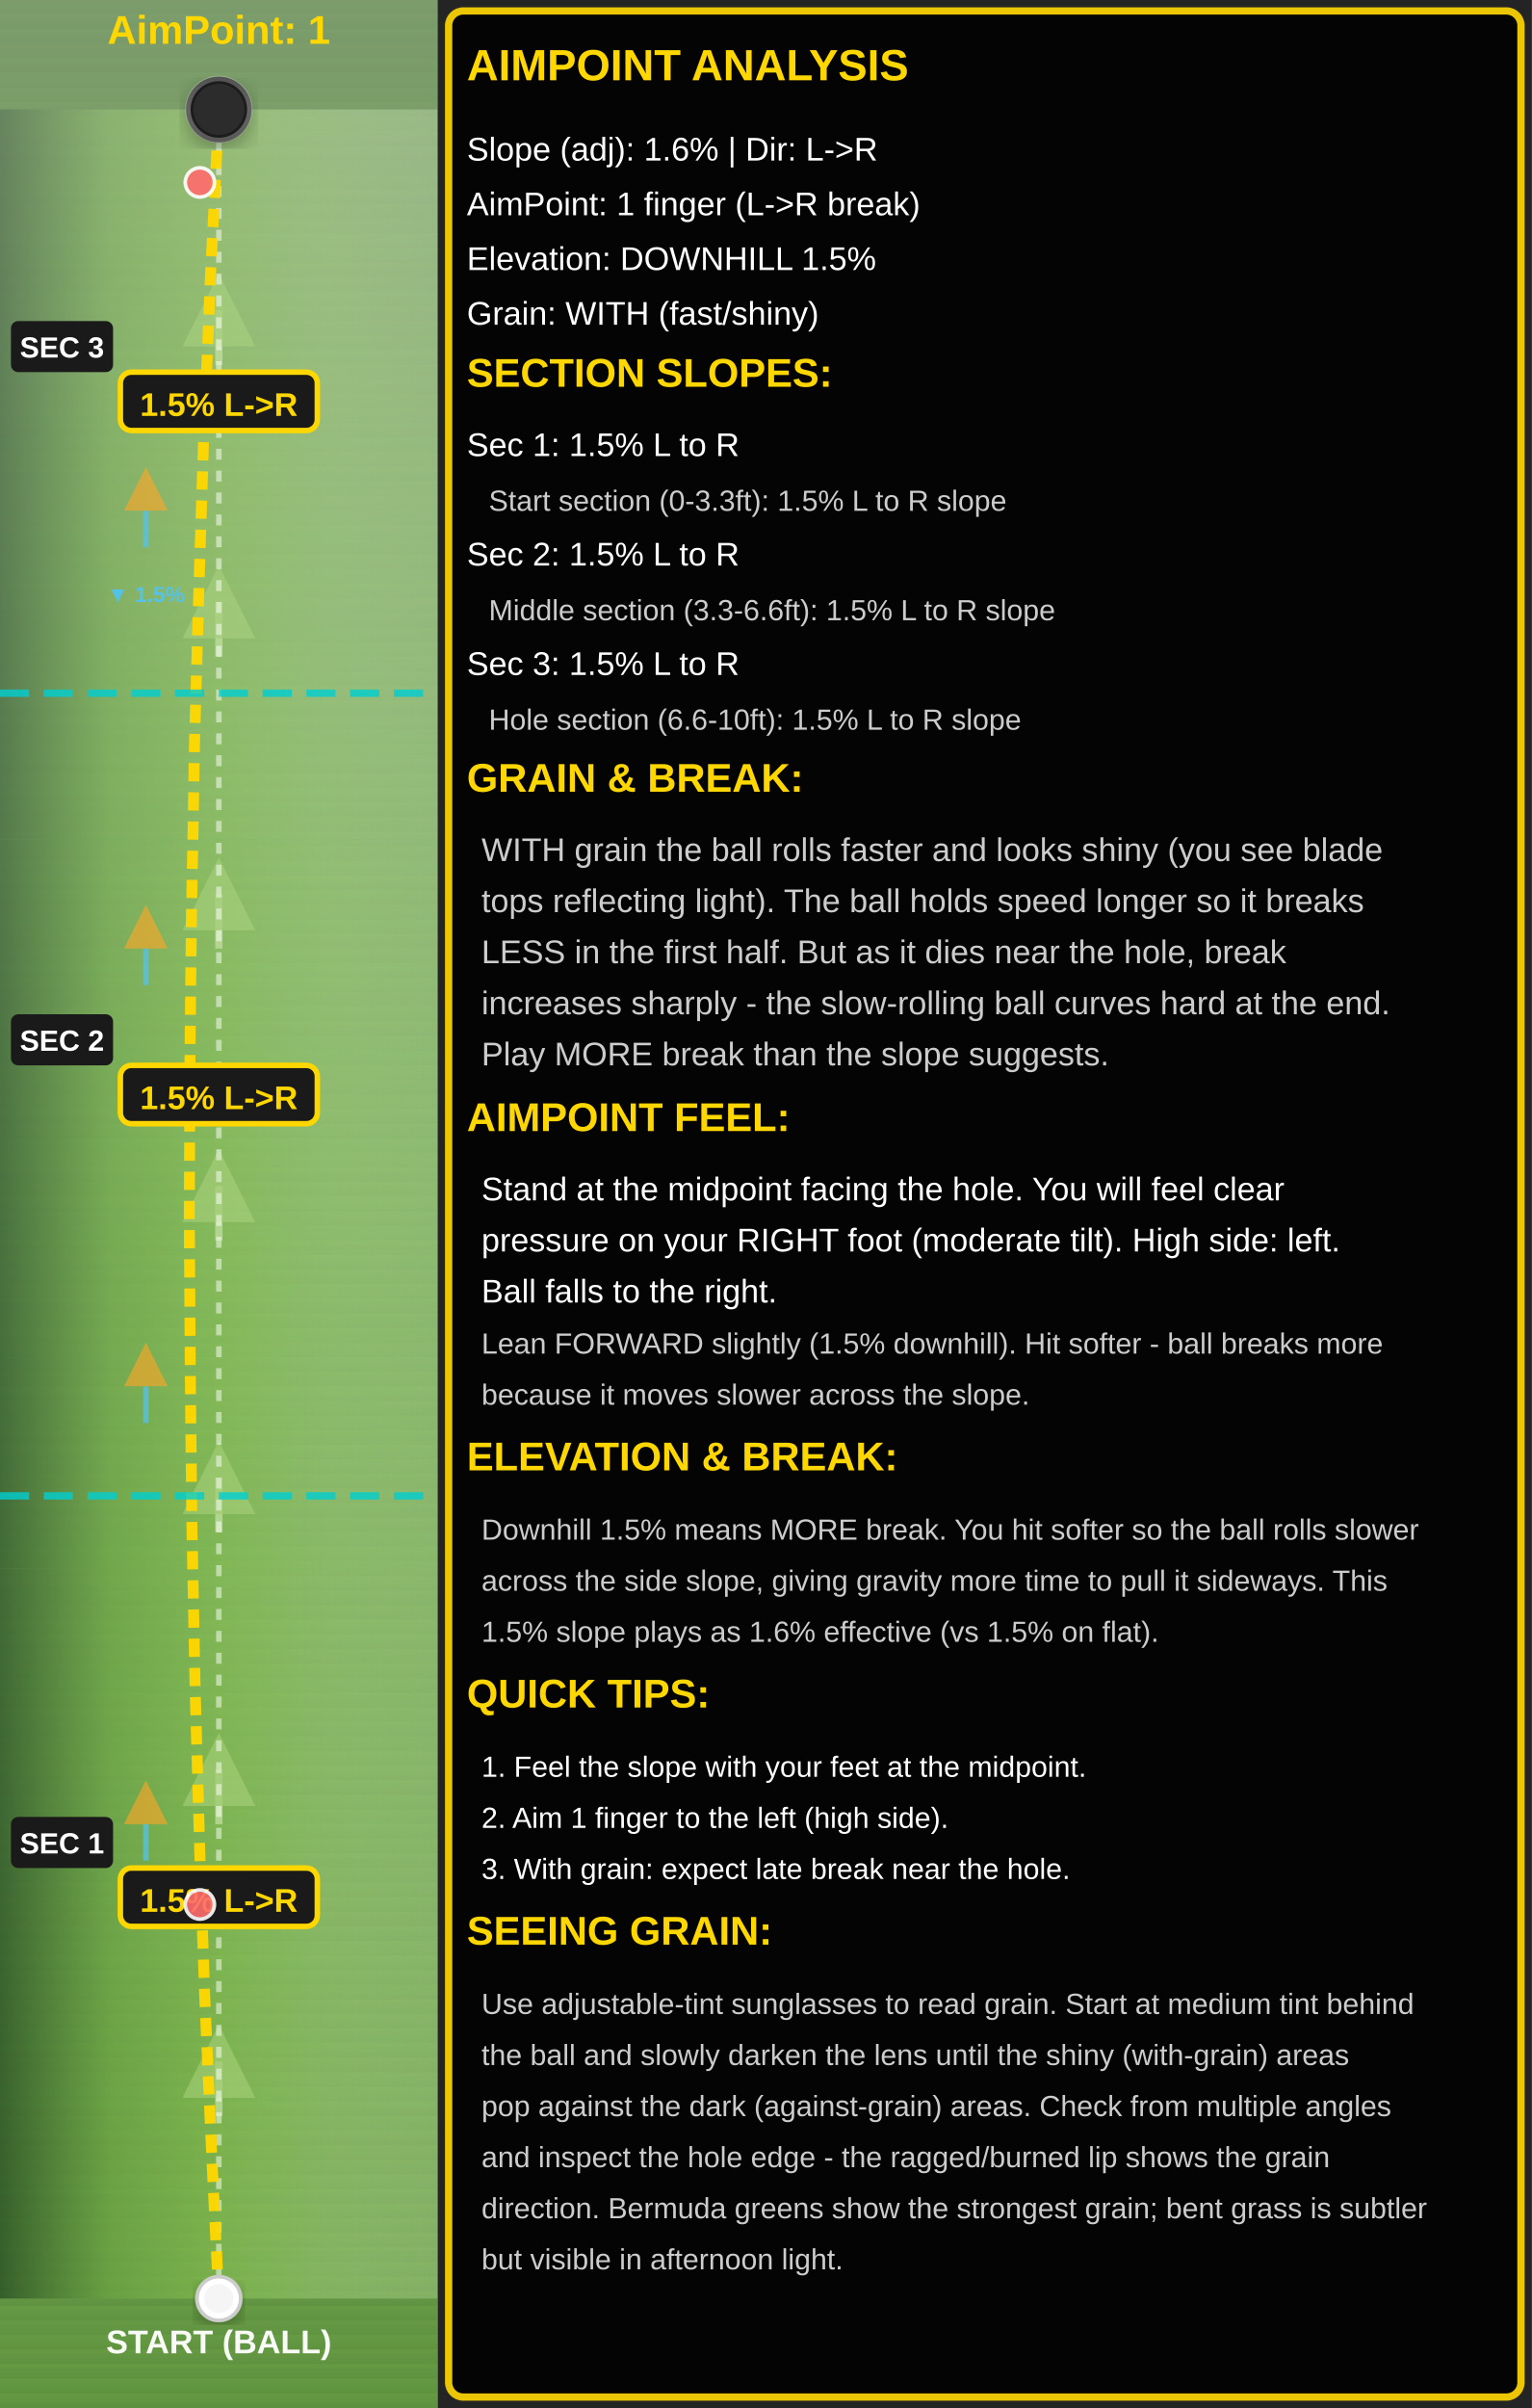
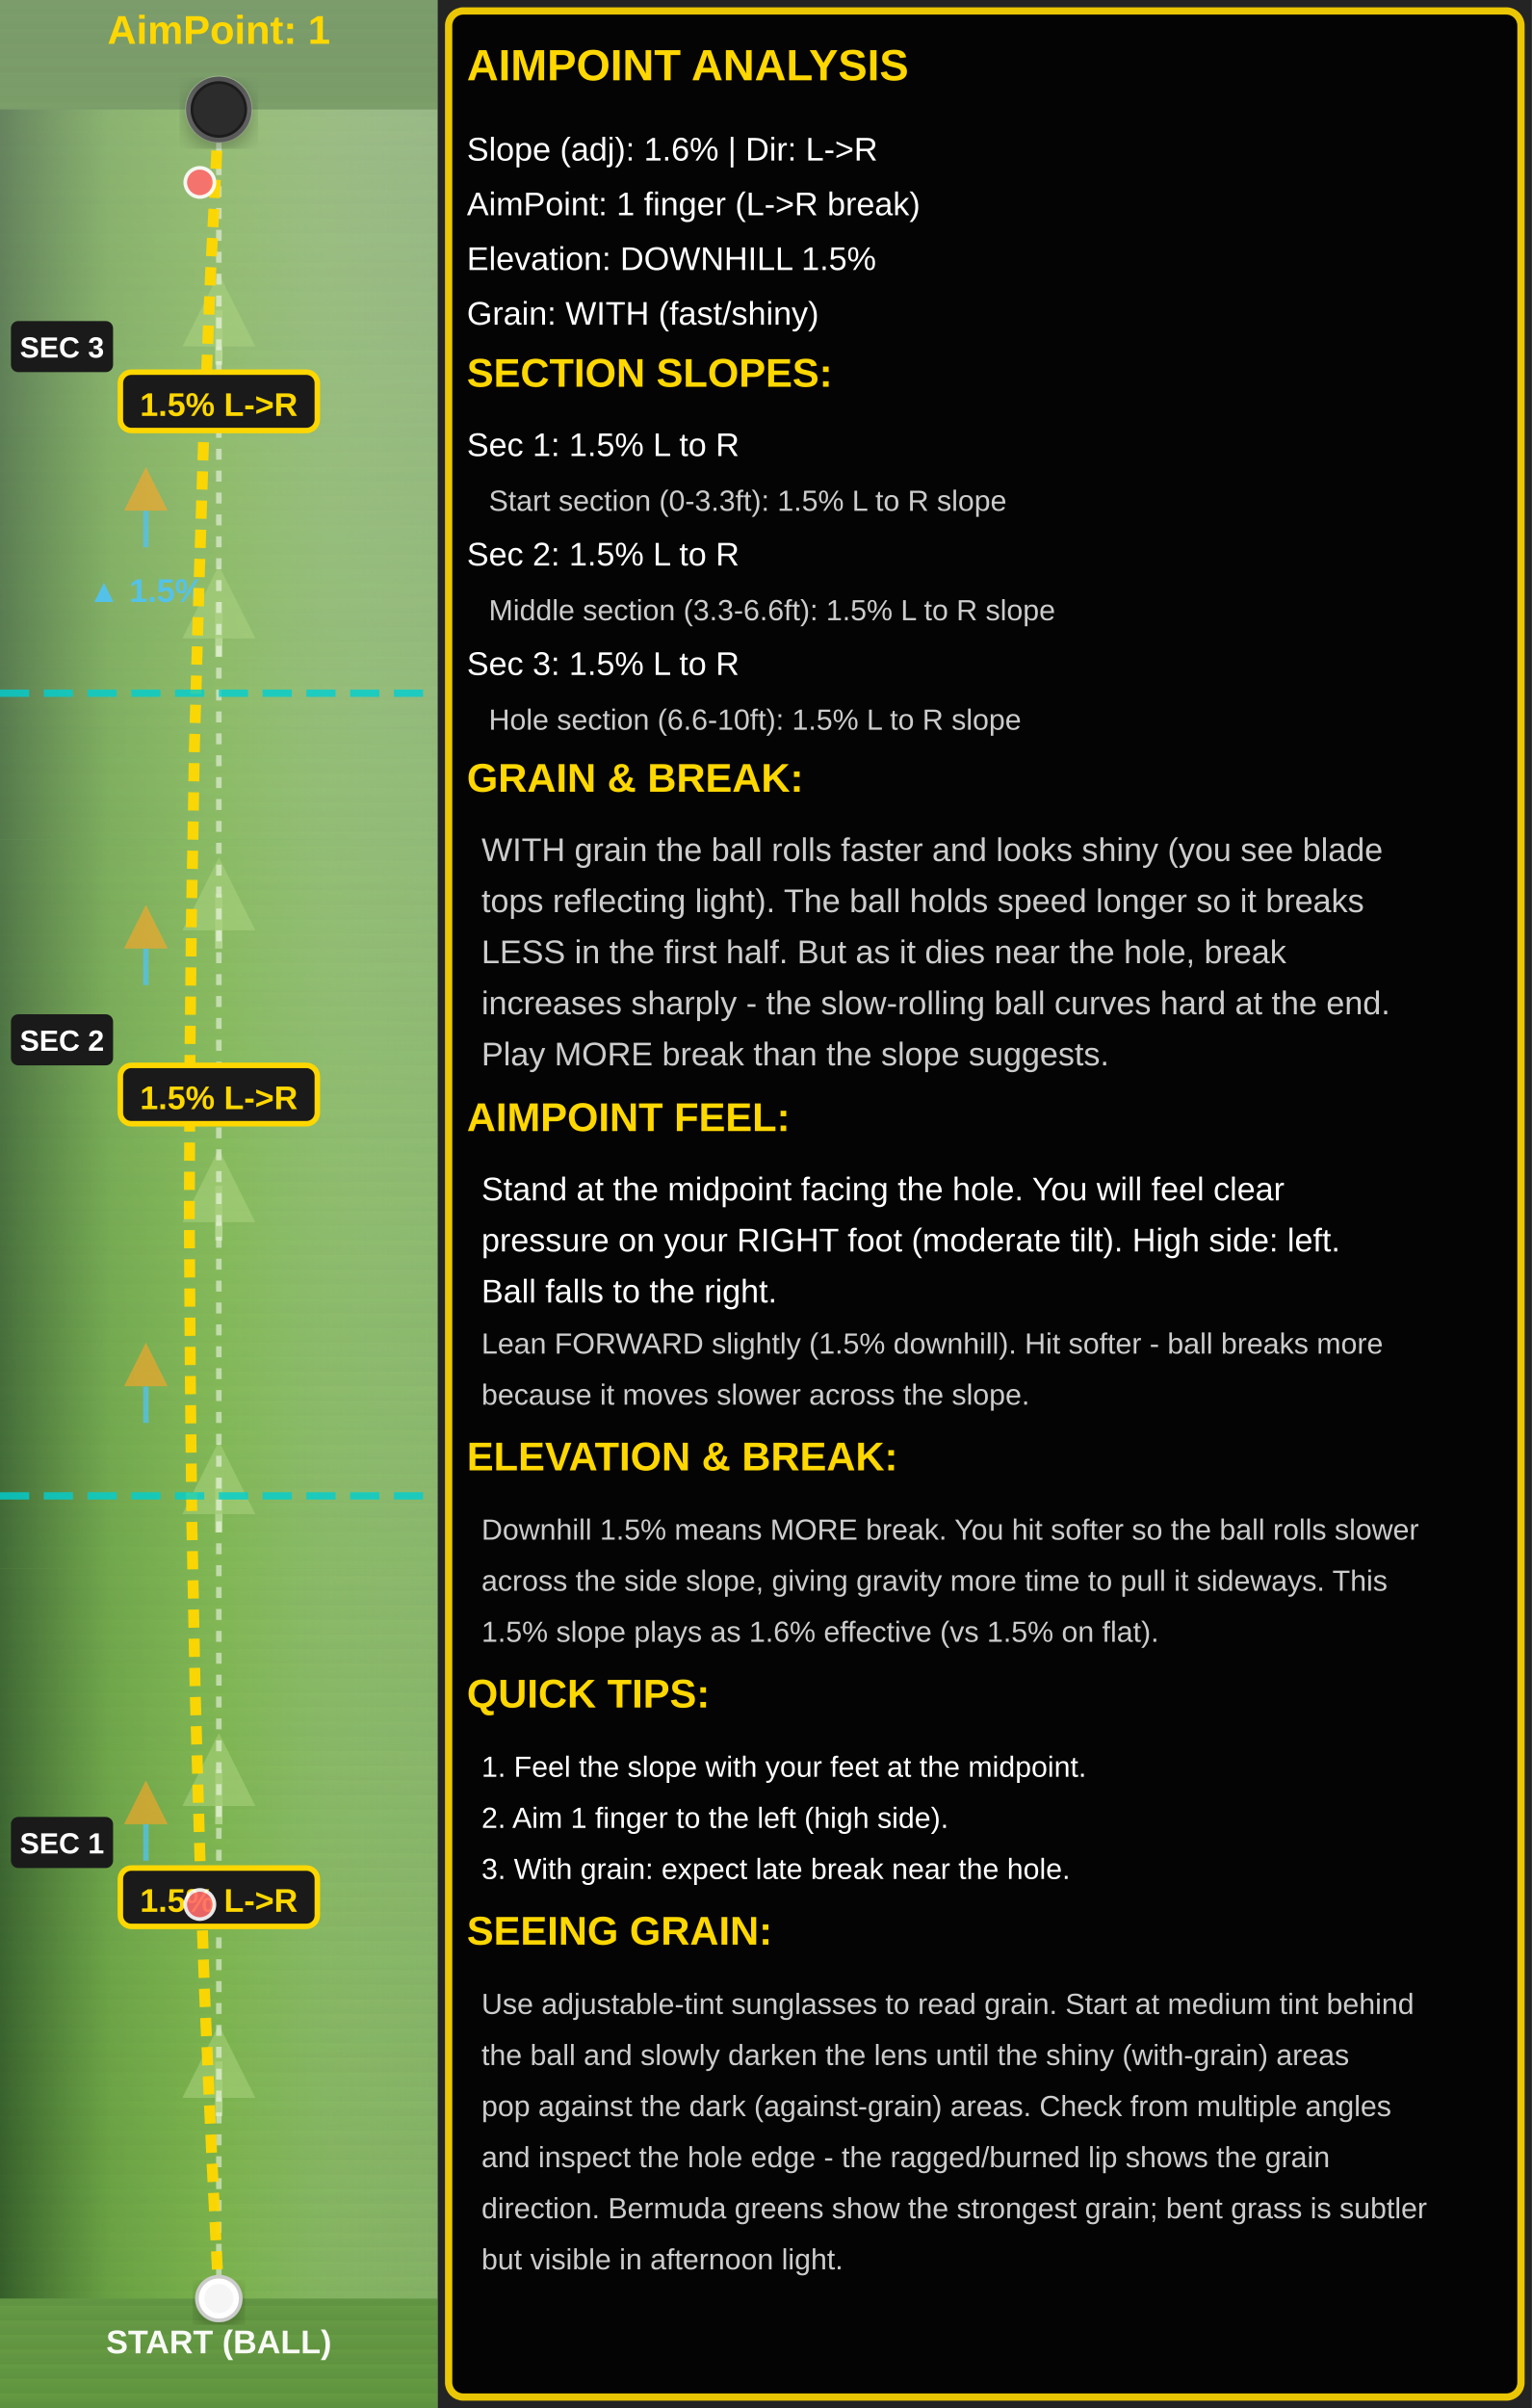
<svg xmlns="http://www.w3.org/2000/svg" width="420" height="660">
  <defs>
    <linearGradient id="baseGreen" x1="0%" y1="0%" x2="0%" y2="100%">
      <stop offset="0%" style="stop-color:#689F38;stop-opacity:1" />
      <stop offset="50%" style="stop-color:#558B2F;stop-opacity:1" />
      <stop offset="100%" style="stop-color:#4A7C27;stop-opacity:1" />
    </linearGradient>
    <linearGradient id="grainGradient" x1="0%" y1="0%" x2="0%" y2="100%">
      <stop offset="0%" style="stop-color:#E8F5E9;stop-opacity:0.6" />
      <stop offset="30%" style="stop-color:#C8E6C9;stop-opacity:0.5" />
      <stop offset="60%" style="stop-color:#A5D6A7;stop-opacity:0.35" />
      <stop offset="100%" style="stop-color:#81C784;stop-opacity:0.2" />
    </linearGradient>
    <linearGradient id="elevationGradient" x1="0%" y1="0%" x2="0%" y2="100%">
      <stop offset="0%" style="stop-color:#1B3D14;stop-opacity:0.75" />
      <stop offset="50%" style="stop-color:#689F38;stop-opacity:0.49" />
      <stop offset="100%" style="stop-color:#AED581;stop-opacity:0.22" />
    </linearGradient>
    <linearGradient id="breakGradientSec1" x1="0%" y1="0%" x2="100%" y2="0%">
      <stop offset="0%" style="stop-color:#1B3D14;stop-opacity:0.79" />
      <stop offset="25%" style="stop-color:#689F38;stop-opacity:0.682" />
      <stop offset="50%" style="stop-color:#8BC34A;stop-opacity:0.574" />
      <stop offset="75%" style="stop-color:#AED581;stop-opacity:0.466" />
      <stop offset="100%" style="stop-color:#C5E1A5;stop-opacity:0.358" />
    </linearGradient>
    <linearGradient id="breakGradientSec2" x1="0%" y1="0%" x2="100%" y2="0%">
      <stop offset="0%" style="stop-color:#1B3D14;stop-opacity:0.79" />
      <stop offset="25%" style="stop-color:#689F38;stop-opacity:0.682" />
      <stop offset="50%" style="stop-color:#8BC34A;stop-opacity:0.574" />
      <stop offset="75%" style="stop-color:#AED581;stop-opacity:0.466" />
      <stop offset="100%" style="stop-color:#C5E1A5;stop-opacity:0.358" />
    </linearGradient>
    <linearGradient id="breakGradientSec3" x1="0%" y1="0%" x2="100%" y2="0%">
      <stop offset="0%" style="stop-color:#1B3D14;stop-opacity:0.79" />
      <stop offset="25%" style="stop-color:#689F38;stop-opacity:0.682" />
      <stop offset="50%" style="stop-color:#8BC34A;stop-opacity:0.574" />
      <stop offset="75%" style="stop-color:#AED581;stop-opacity:0.466" />
      <stop offset="100%" style="stop-color:#C5E1A5;stop-opacity:0.358" />
    </linearGradient>
    <linearGradient id="holeGrainGradient" x1="50%" y1="0%" x2="50%" y2="100%">
      <stop offset="0%" style="stop-color:#FFFFFF;stop-opacity:0.3" />
      <stop offset="50%" style="stop-color:#CCCCCC;stop-opacity:0.5" />
      <stop offset="100%" style="stop-color:#999999;stop-opacity:0.6" />
    </linearGradient>
    <filter id="shadow">
      <feDropShadow dx="0" dy="2" stdDeviation="3" flood-opacity="0.3" />
    </filter>
    <marker id="arrowhead-grain" markerWidth="10" markerHeight="10" refX="5" refY="5" orient="auto">
      <polygon points="0,0 10,5 0,10" fill="#AED581" opacity="0.7" />
    </marker>
    <marker id="arrowhead-elev-up" markerWidth="8" markerHeight="8" refX="4" refY="8" orient="0">
      <polygon points="4,0 8,8 0,8" fill="#FFA726" opacity="0.85" />
    </marker>
    <marker id="arrowhead-elev-down" markerWidth="8" markerHeight="8" refX="4" refY="0" orient="0">
      <polygon points="0,0 8,0 4,8" fill="#4FC3F7" opacity="0.85" />
    </marker>
    <pattern id="grassTexture" x="0" y="0" width="4" height="4" patternUnits="userSpaceOnUse">
      <rect width="4" height="4" fill="url(#baseGreen)" opacity="0.95" />
      <line x1="0" y1="2" x2="4" y2="2" stroke="#5A9B3F" stroke-width="0.5" opacity="0.3" />
    </pattern>
  </defs>
  <rect width="120" height="660" fill="url(#baseGreen)" />
  <rect width="120" height="660" fill="url(#grassTexture)" opacity="0.3" />
  <rect width="120" height="660" fill="url(#elevationGradient)" opacity="0.7" />
  <rect x="0" y="430.0" width="120" height="200.0" fill="url(#breakGradientSec1)" opacity="1.0" />
  <rect x="0" y="230.0" width="120" height="200.0" fill="url(#breakGradientSec2)" opacity="1.0" />
  <rect x="0" y="30" width="120" height="200.0" fill="url(#breakGradientSec3)" opacity="1.0" />
  <rect width="120" height="660" fill="url(#grainGradient)" opacity="0.6" />
  <line x1="60.0" y1="100" x2="60.0" y2="85" stroke="#C5E1A5" stroke-width="2" opacity="0.7" marker-end="url(#arrowhead-grain)" />
  <line x1="60.0" y1="180" x2="60.0" y2="165" stroke="#C5E1A5" stroke-width="2" opacity="0.7" marker-end="url(#arrowhead-grain)" />
  <line x1="60.0" y1="260" x2="60.0" y2="245" stroke="#C5E1A5" stroke-width="2" opacity="0.7" marker-end="url(#arrowhead-grain)" />
  <line x1="60.0" y1="340" x2="60.0" y2="325" stroke="#C5E1A5" stroke-width="2" opacity="0.7" marker-end="url(#arrowhead-grain)" />
  <line x1="60.0" y1="420" x2="60.0" y2="405" stroke="#C5E1A5" stroke-width="2" opacity="0.7" marker-end="url(#arrowhead-grain)" />
  <line x1="60.0" y1="500" x2="60.0" y2="485" stroke="#C5E1A5" stroke-width="2" opacity="0.7" marker-end="url(#arrowhead-grain)" />
  <line x1="60.0" y1="580" x2="60.0" y2="565" stroke="#C5E1A5" stroke-width="2" opacity="0.7" marker-end="url(#arrowhead-grain)" />
  <line x1="40.0" y1="150" x2="40.0" y2="140" stroke="#4FC3F7" stroke-width="1.5" opacity="0.72" marker-end="url(#arrowhead-elev-up)" />
  <line x1="40.0" y1="270" x2="40.0" y2="260" stroke="#4FC3F7" stroke-width="1.5" opacity="0.72" marker-end="url(#arrowhead-elev-up)" />
  <line x1="40.0" y1="390" x2="40.0" y2="380" stroke="#4FC3F7" stroke-width="1.5" opacity="0.72" marker-end="url(#arrowhead-elev-up)" />
  <line x1="40.0" y1="510" x2="40.0" y2="500" stroke="#4FC3F7" stroke-width="1.5" opacity="0.72" marker-end="url(#arrowhead-elev-up)" />
-   <text x="40.0" y="165" font-family="Arial, sans-serif" font-size="6" fill="#4FC3F7" text-anchor="middle" font-weight="bold" opacity="0.9">▼ 1.5%</text>
+   <text x="40.0" y="165" font-family="Arial, sans-serif" font-size="9" fill="#4FC3F7" text-anchor="middle" font-weight="bold" opacity="0.9">▲ 1.5%</text>
  <line x1="60.0" y1="630" x2="60.0" y2="30.0" stroke="#FFFFFF" stroke-width="1.5" stroke-dasharray="3,3" opacity="0.5" />
  <path d="M 60.0 630.0 C 59.4 617.5, 58.7 604.6, 58.1 592.0 C 57.4 577.0, 56.8 561.5, 56.1 546.5 C 55.7 533.9, 55.2 521.0, 54.8 508.5 C 54.4 493.4, 53.9 477.9, 53.5 462.9 C 53.2 447.9, 52.9 432.4, 52.6 417.3 C 52.5 404.8, 52.3 391.9, 52.2 379.4 C 52.1 364.3, 52.0 348.8, 51.9 333.8 C 52.0 318.8, 52.0 303.3, 52.1 288.2 C 52.2 275.7, 52.4 262.8, 52.5 250.3 C 52.8 235.2, 53.1 219.7, 53.3 204.7 C 53.7 189.6, 54.2 174.2, 54.6 159.1 C 55.0 146.6, 55.4 133.7, 55.8 121.1 C 56.5 106.1, 57.1 90.6, 57.7 75.6 C 58.5 60.5, 59.3 45.0, 60.0 30.0" stroke="#FFD700" stroke-width="3" fill="none" stroke-dasharray="5,3" opacity="0.95" />
  <line x1="0" y1="410.0" x2="120" y2="410.0" stroke="#00CED1" stroke-width="2" opacity="0.8" stroke-dasharray="8,4" />
  <line x1="0" y1="190.0" x2="120" y2="190.0" stroke="#00CED1" stroke-width="2" opacity="0.8" stroke-dasharray="8,4" />
  <rect x="3" y="498.0" width="28" height="14" fill="#1A1A1A" rx="2" />
  <text x="17" y="508.0" font-family="Arial, sans-serif" font-size="8" fill="#FFFFFF" text-anchor="middle" font-weight="bold">SEC 1</text>
  <rect x="33.0" y="512.0" width="54" height="16" fill="#1A1A1A" rx="3" stroke="#FFD700" stroke-width="1.5" />
  <text x="60.0" y="524.0" font-family="Arial, sans-serif" font-size="9" fill="#FFD700" text-anchor="middle" font-weight="bold">1.5% L-&gt;R</text>
  <rect x="3" y="278.0" width="28" height="14" fill="#1A1A1A" rx="2" />
  <text x="17" y="288.0" font-family="Arial, sans-serif" font-size="8" fill="#FFFFFF" text-anchor="middle" font-weight="bold">SEC 2</text>
  <rect x="33.0" y="292.0" width="54" height="16" fill="#1A1A1A" rx="3" stroke="#FFD700" stroke-width="1.5" />
  <text x="60.0" y="304.0" font-family="Arial, sans-serif" font-size="9" fill="#FFD700" text-anchor="middle" font-weight="bold">1.5% L-&gt;R</text>
  <rect x="3" y="88.0" width="28" height="14" fill="#1A1A1A" rx="2" />
  <text x="17" y="98.0" font-family="Arial, sans-serif" font-size="8" fill="#FFFFFF" text-anchor="middle" font-weight="bold">SEC 3</text>
  <rect x="33.0" y="102.0" width="54" height="16" fill="#1A1A1A" rx="3" stroke="#FFD700" stroke-width="1.5" />
  <text x="60.0" y="114.0" font-family="Arial, sans-serif" font-size="9" fill="#FFD700" text-anchor="middle" font-weight="bold">1.5% L-&gt;R</text>
  <circle cx="54.791" cy="522" r="4" fill="#FF6B6B" opacity="0.9" stroke="#FFFFFF" stroke-width="1" />
  <circle cx="54.791" cy="50" r="4" fill="#FF6B6B" opacity="0.9" stroke="#FFFFFF" stroke-width="1" />
  <text x="60.0" y="12" font-family="Arial, sans-serif" font-size="11" fill="#FFD700" text-anchor="middle" font-weight="bold">AimPoint: 1</text>
  <circle cx="60.0" cy="30.0" r="9" fill="#1A1A1A" filter="url(#shadow)" />
  <circle cx="60.0" cy="30.0" r="7" fill="#2C2C2C" />
  <circle cx="60.0" cy="30.0" r="8.5" fill="none" stroke="url(#holeGrainGradient)" stroke-width="1.5" opacity="0.8" />
  <circle cx="60.0" cy="630" r="6" fill="#FFFFFF" stroke="#CCCCCC" stroke-width="1" filter="url(#shadow)" />
  <circle cx="60.0" cy="630" r="4" fill="#F5F5F5" />
  <text x="60.0" y="645" font-family="Arial, sans-serif" font-size="9" fill="#FFFFFF" text-anchor="middle" font-weight="bold" opacity="0.95">START (BALL)</text>
  <rect x="120" y="0" width="300" height="660" fill="#1A1A1A" opacity="0.95" />
  <rect x="123" y="3" width="294" height="654" fill="#000000" opacity="0.9" rx="4" stroke="#FFD700" stroke-width="2" />
  <text x="128" y="22" font-family="Arial, sans-serif" font-size="12" fill="#FFD700" font-weight="bold">AIMPOINT ANALYSIS</text>
  <text x="128" y="44" font-family="Arial, sans-serif" font-size="9" fill="#FFFFFF">Slope (adj): 1.6%  |  Dir: L-&gt;R</text>
  <text x="128" y="59" font-family="Arial, sans-serif" font-size="9" fill="#FFFFFF">AimPoint: 1 finger (L-&gt;R break)</text>
  <text x="128" y="74" font-family="Arial, sans-serif" font-size="9" fill="#FFFFFF">Elevation: DOWNHILL 1.5%</text>
  <text x="128" y="89" font-family="Arial, sans-serif" font-size="9" fill="#FFFFFF">Grain: WITH (fast/shiny)</text>
  <text x="128" y="106" font-family="Arial, sans-serif" font-size="11" fill="#FFD700" font-weight="bold">SECTION SLOPES:</text>
  <text x="128" y="125" font-family="Arial, sans-serif" font-size="9" fill="#FFFFFF">Sec 1: 1.5% L to R</text>
  <text x="134" y="140" font-family="Arial, sans-serif" font-size="8" fill="#CCCCCC">Start section (0-3.3ft): 1.5% L to R slope</text>
  <text x="128" y="155" font-family="Arial, sans-serif" font-size="9" fill="#FFFFFF">Sec 2: 1.5% L to R</text>
  <text x="134" y="170" font-family="Arial, sans-serif" font-size="8" fill="#CCCCCC">Middle section (3.3-6.6ft): 1.5% L to R slope</text>
  <text x="128" y="185" font-family="Arial, sans-serif" font-size="9" fill="#FFFFFF">Sec 3: 1.5% L to R</text>
  <text x="134" y="200" font-family="Arial, sans-serif" font-size="8" fill="#CCCCCC">Hole section (6.6-10ft): 1.5% L to R slope</text>
  <text x="128" y="217" font-family="Arial, sans-serif" font-size="11" fill="#FFD700" font-weight="bold">GRAIN &amp; BREAK:</text>
  <text x="132" y="236" font-family="Arial, sans-serif" font-size="9" fill="#CCCCCC">WITH grain the ball rolls faster and looks shiny (you see blade</text>
  <text x="132" y="250" font-family="Arial, sans-serif" font-size="9" fill="#CCCCCC">tops reflecting light). The ball holds speed longer so it breaks</text>
  <text x="132" y="264" font-family="Arial, sans-serif" font-size="9" fill="#CCCCCC">LESS in the first half. But as it dies near the hole, break</text>
  <text x="132" y="278" font-family="Arial, sans-serif" font-size="9" fill="#CCCCCC">increases sharply - the slow-rolling ball curves hard at the end.</text>
  <text x="132" y="292" font-family="Arial, sans-serif" font-size="9" fill="#CCCCCC">Play MORE break than the slope suggests.</text>
  <text x="128" y="310" font-family="Arial, sans-serif" font-size="11" fill="#FFD700" font-weight="bold">AIMPOINT FEEL:</text>
  <text x="132" y="329" font-family="Arial, sans-serif" font-size="9" fill="#FFFFFF">Stand at the midpoint facing the hole. You will feel clear</text>
  <text x="132" y="343" font-family="Arial, sans-serif" font-size="9" fill="#FFFFFF">pressure on your RIGHT foot (moderate tilt). High side: left.</text>
  <text x="132" y="357" font-family="Arial, sans-serif" font-size="9" fill="#FFFFFF">Ball falls to the right.</text>
  <text x="132" y="371" font-family="Arial, sans-serif" font-size="8" fill="#CCCCCC">Lean FORWARD slightly (1.5% downhill). Hit softer - ball breaks more</text>
  <text x="132" y="385" font-family="Arial, sans-serif" font-size="8" fill="#CCCCCC">because it moves slower across the slope.</text>
  <text x="128" y="403" font-family="Arial, sans-serif" font-size="11" fill="#FFD700" font-weight="bold">ELEVATION &amp; BREAK:</text>
  <text x="132" y="422" font-family="Arial, sans-serif" font-size="8" fill="#CCCCCC">Downhill 1.5% means MORE break. You hit softer so the ball rolls slower</text>
  <text x="132" y="436" font-family="Arial, sans-serif" font-size="8" fill="#CCCCCC">across the side slope, giving gravity more time to pull it sideways. This</text>
  <text x="132" y="450" font-family="Arial, sans-serif" font-size="8" fill="#CCCCCC">1.5% slope plays as 1.6% effective (vs 1.5% on flat).</text>
  <text x="128" y="468" font-family="Arial, sans-serif" font-size="11" fill="#FFD700" font-weight="bold">QUICK TIPS:</text>
  <text x="132" y="487" font-family="Arial, sans-serif" font-size="8" fill="#FFFFFF">1. Feel the slope with your feet at the midpoint.</text>
  <text x="132" y="501" font-family="Arial, sans-serif" font-size="8" fill="#FFFFFF">2. Aim 1 finger to the left (high side).</text>
  <text x="132" y="515" font-family="Arial, sans-serif" font-size="8" fill="#FFFFFF">3. With grain: expect late break near the hole.</text>
  <text x="128" y="533" font-family="Arial, sans-serif" font-size="11" fill="#FFD700" font-weight="bold">SEEING GRAIN:</text>
  <text x="132" y="552" font-family="Arial, sans-serif" font-size="8" fill="#CCCCCC">Use adjustable-tint sunglasses to read grain. Start at medium tint behind</text>
  <text x="132" y="566" font-family="Arial, sans-serif" font-size="8" fill="#CCCCCC">the ball and slowly darken the lens until the shiny (with-grain) areas</text>
  <text x="132" y="580" font-family="Arial, sans-serif" font-size="8" fill="#CCCCCC">pop against the dark (against-grain) areas. Check from multiple angles</text>
  <text x="132" y="594" font-family="Arial, sans-serif" font-size="8" fill="#CCCCCC">and inspect the hole edge - the ragged/burned lip shows the grain</text>
  <text x="132" y="608" font-family="Arial, sans-serif" font-size="8" fill="#CCCCCC">direction. Bermuda greens show the strongest grain; bent grass is subtler</text>
  <text x="132" y="622" font-family="Arial, sans-serif" font-size="8" fill="#CCCCCC">but visible in afternoon light.</text>
</svg>
